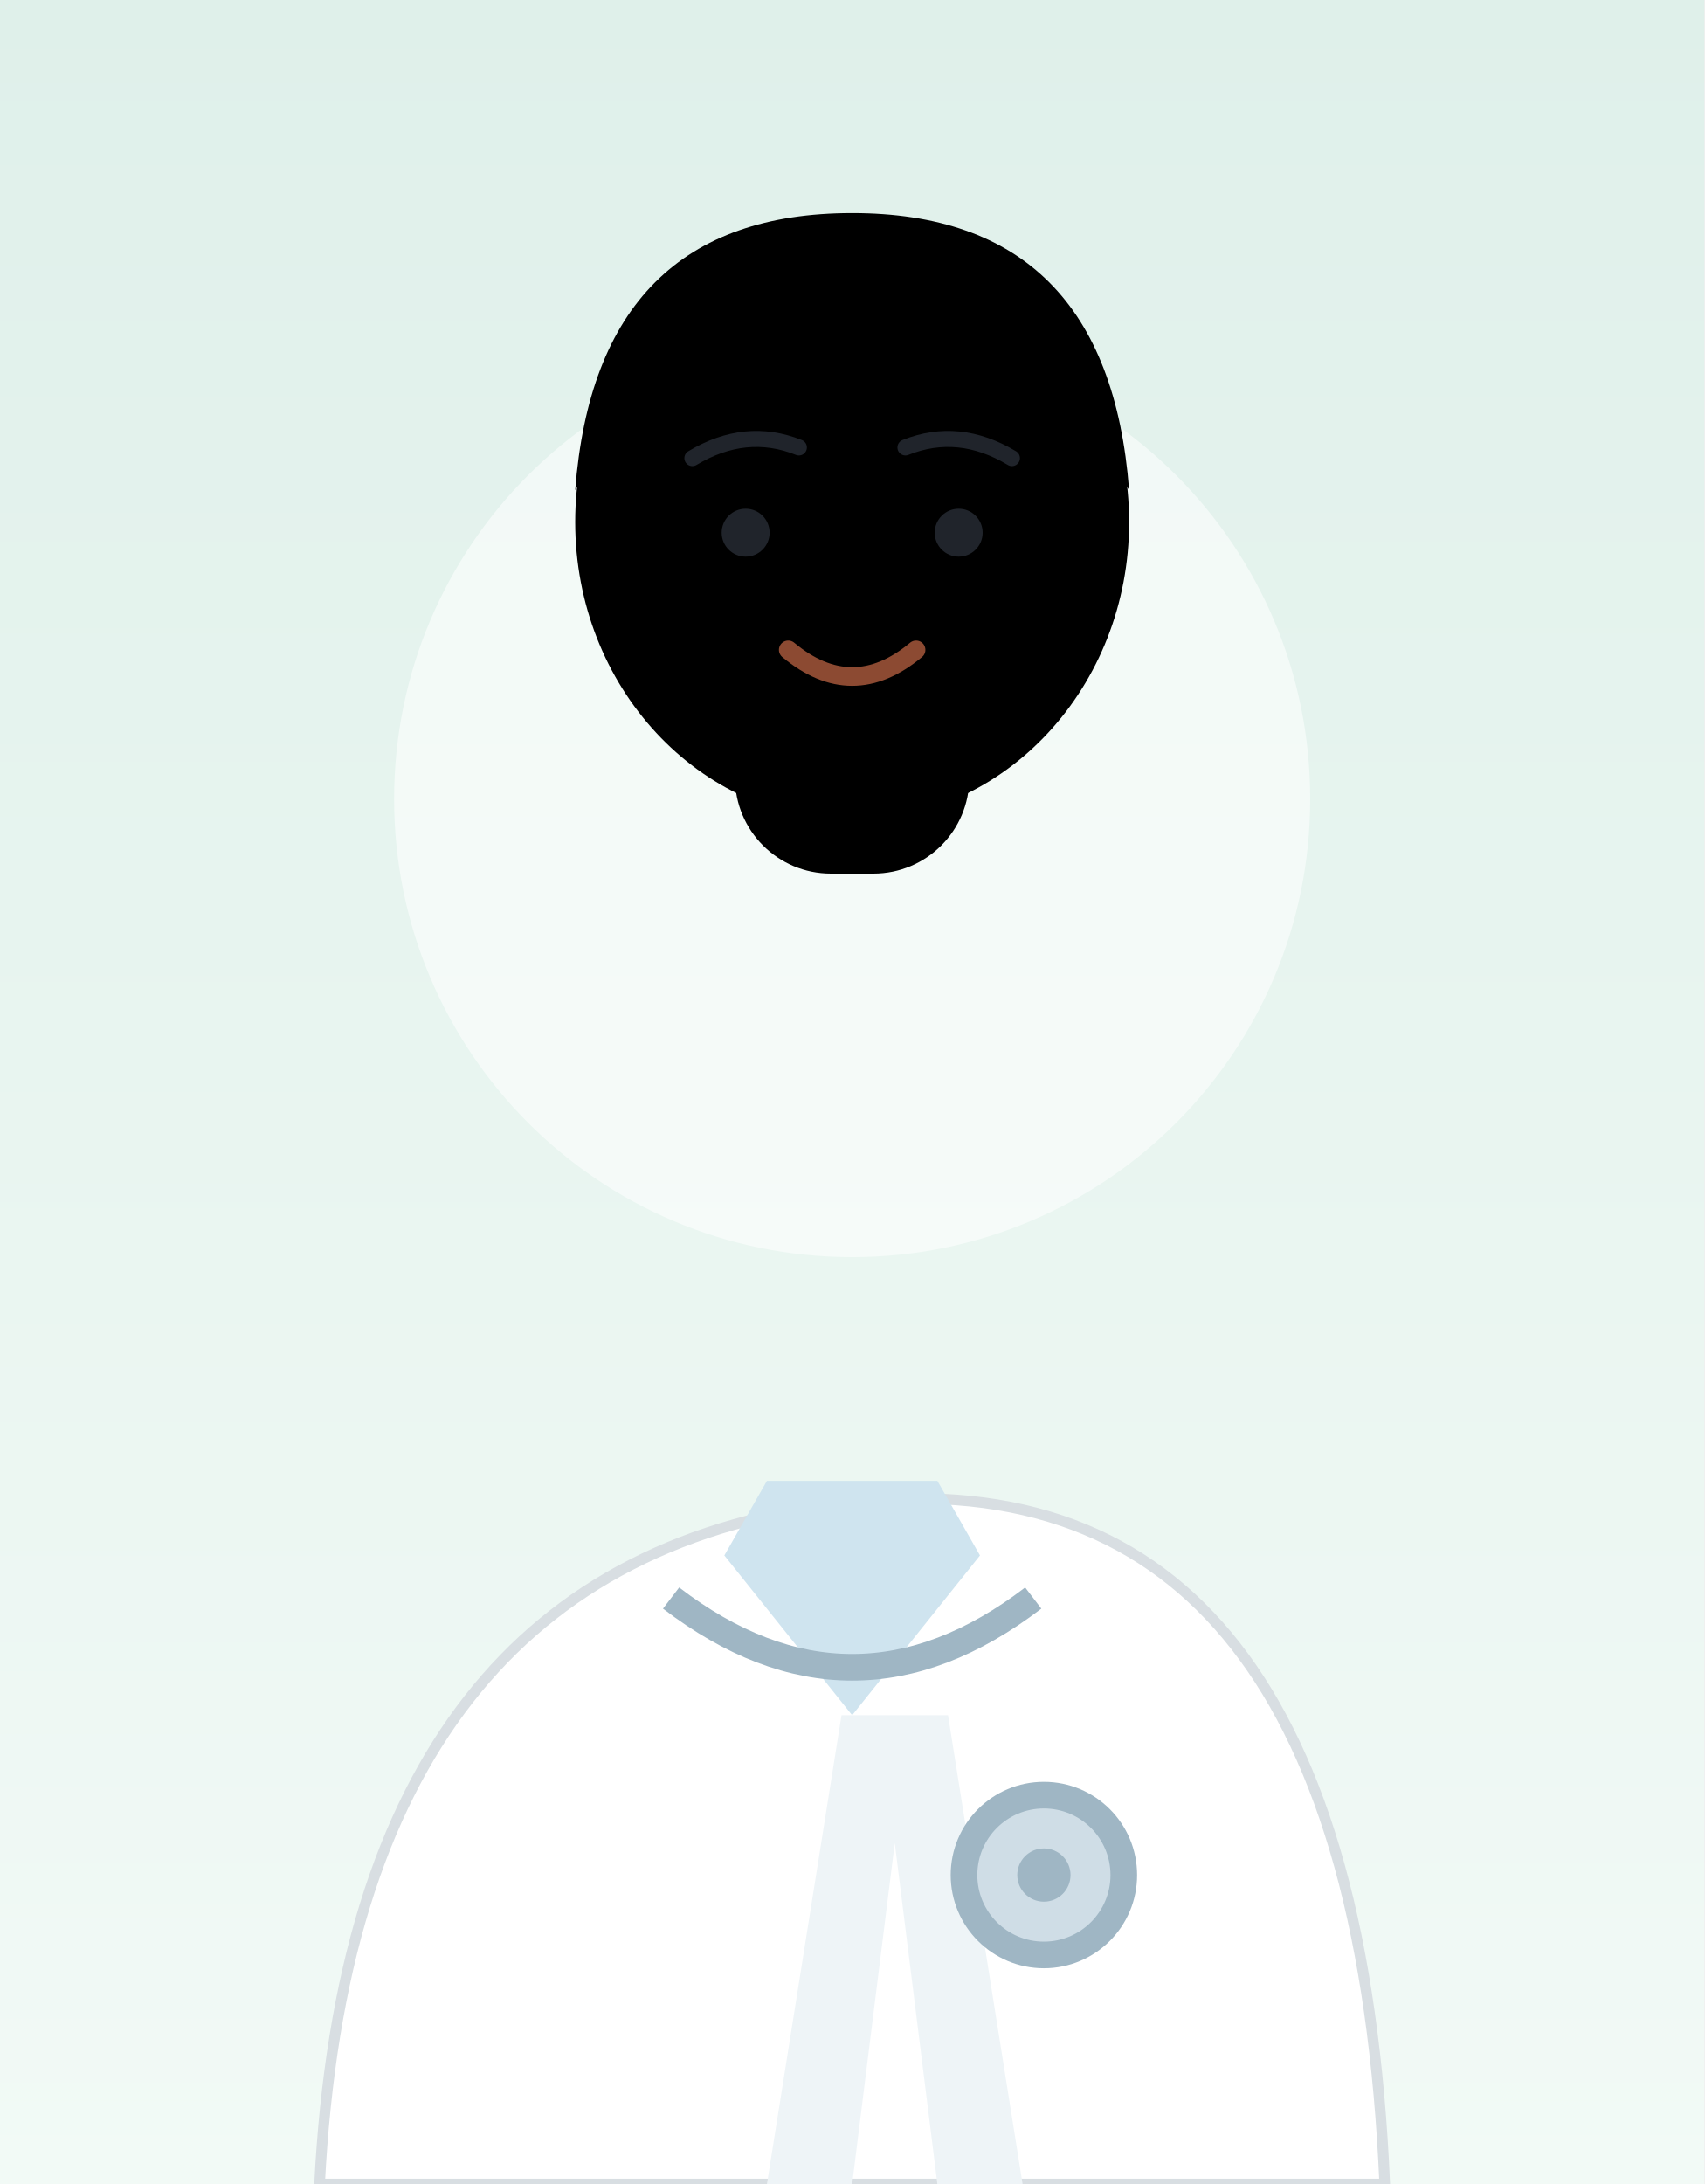
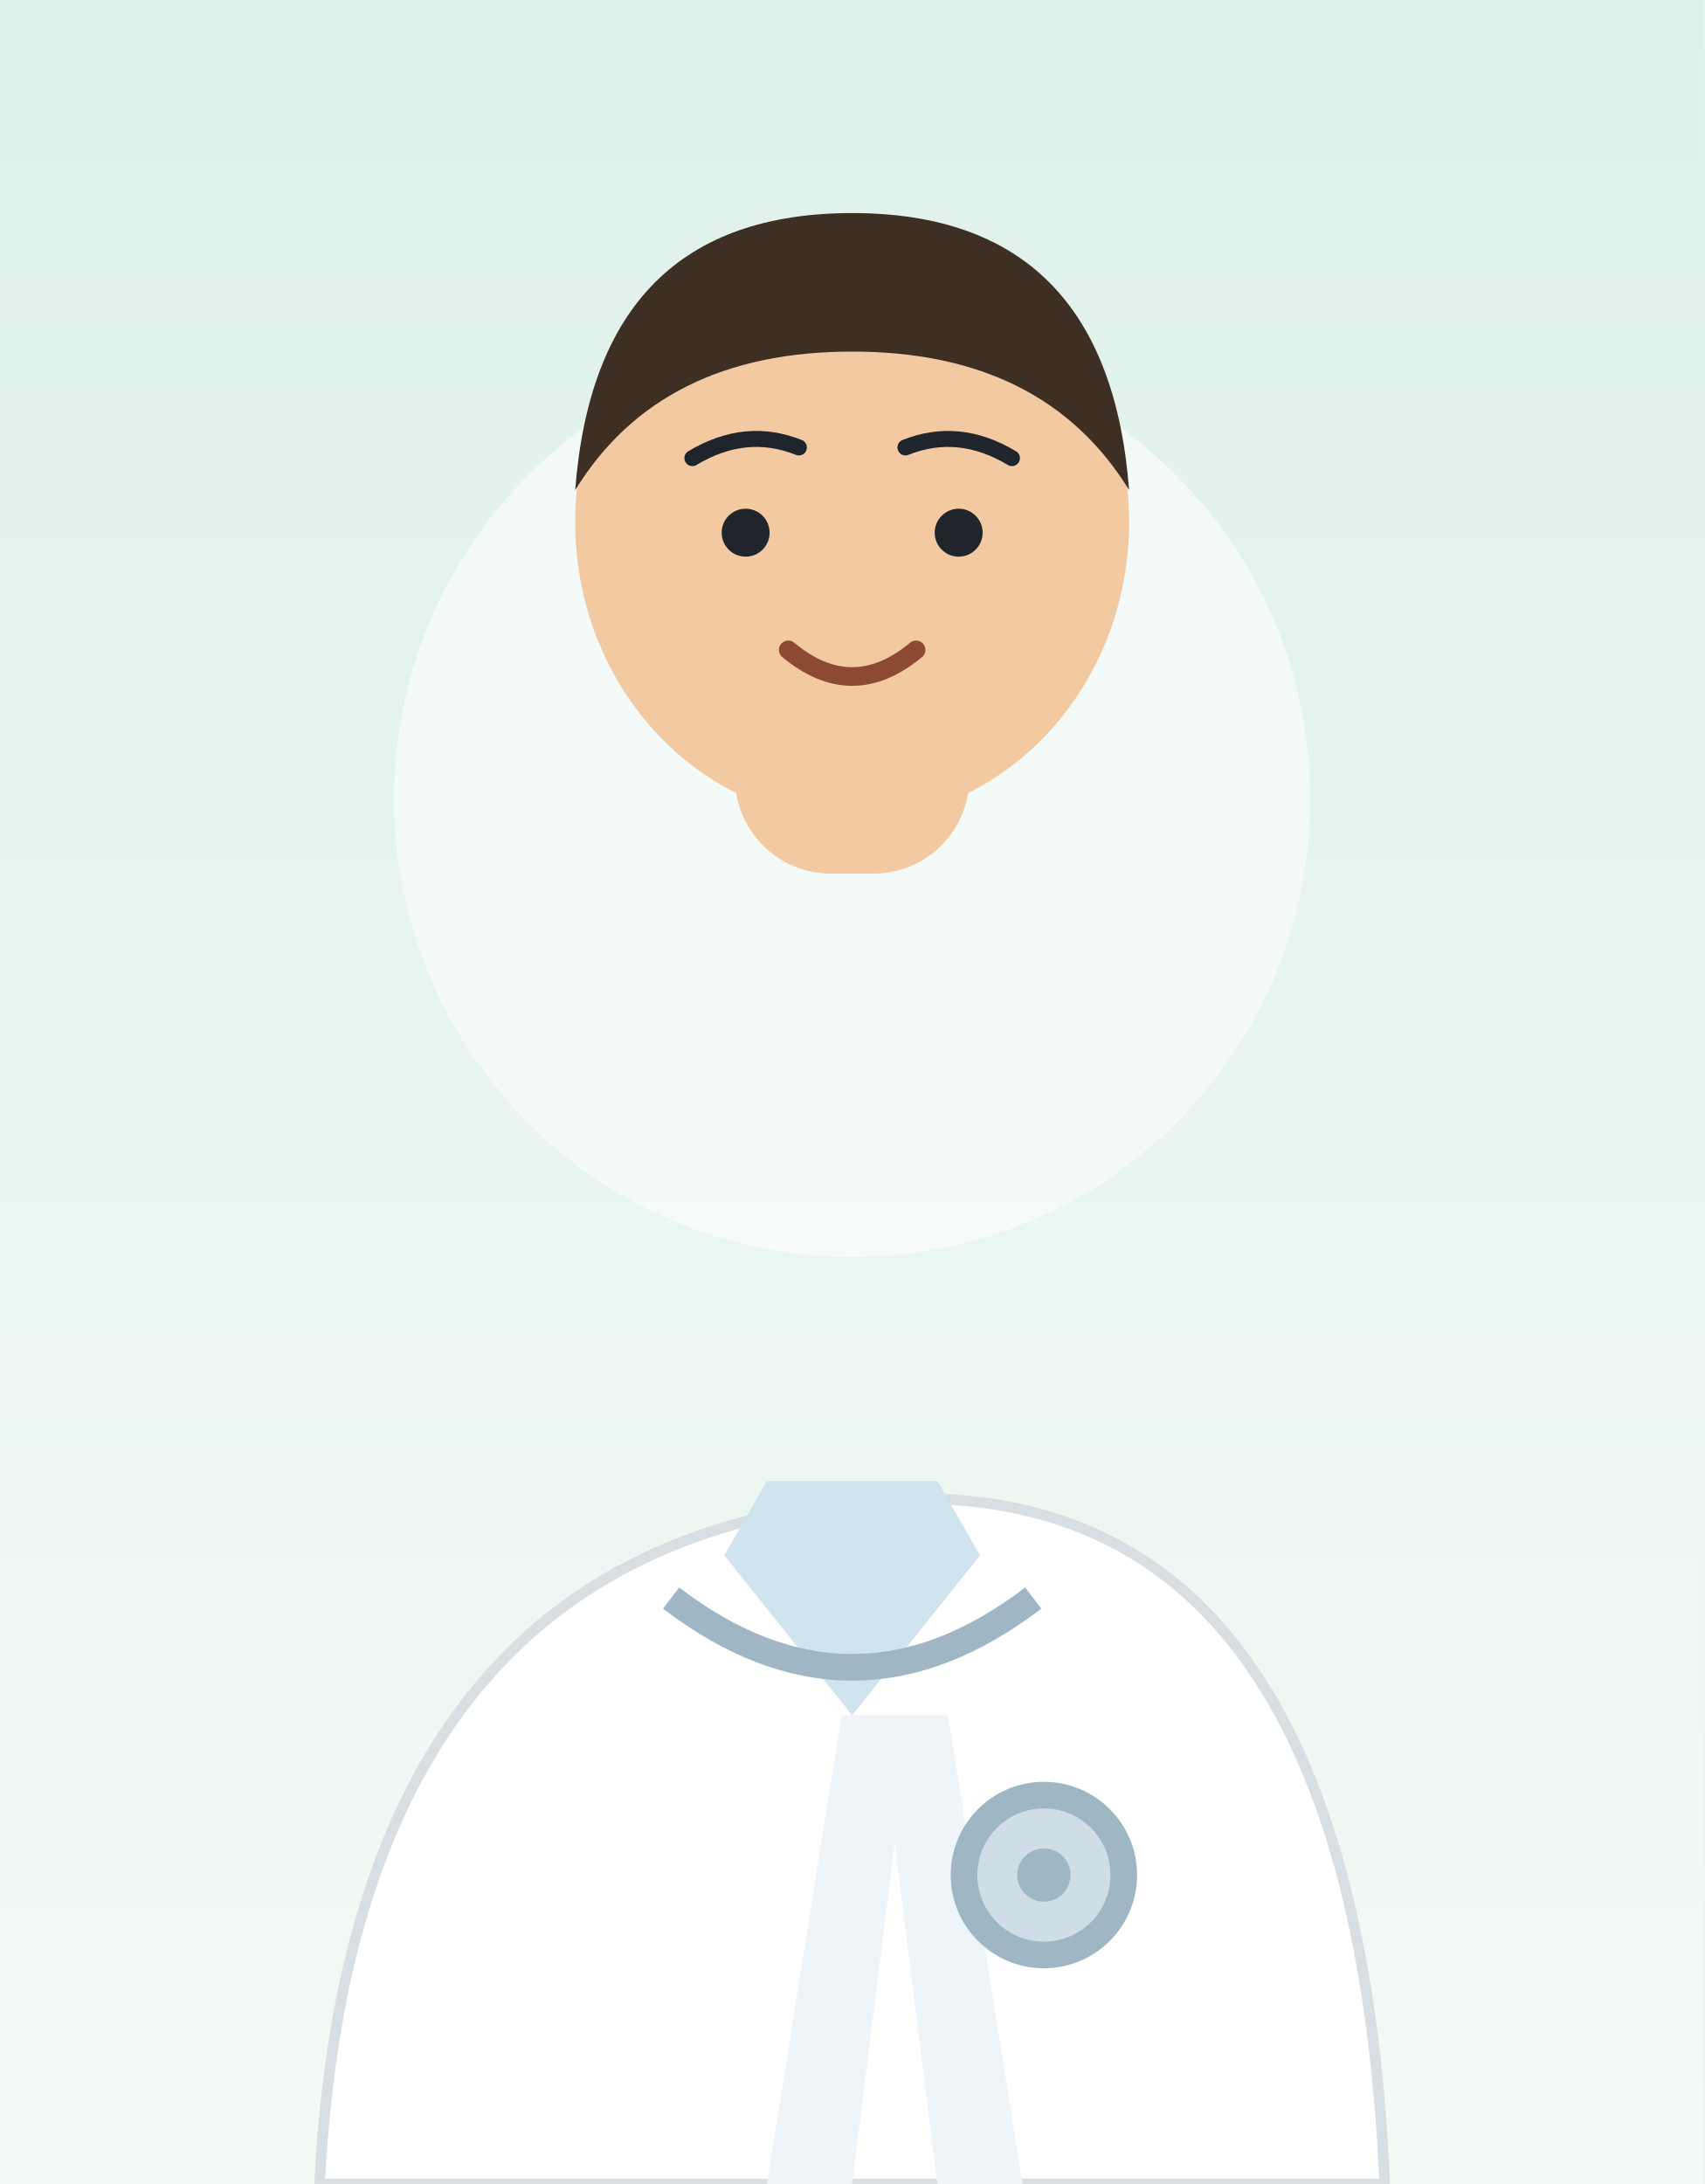
<svg xmlns="http://www.w3.org/2000/svg" viewBox="0 0 320 410" role="img">
  <defs>
    <linearGradient id="bg" x1="0" y1="0" x2="0" y2="1">
      <stop offset="0" stop-color="#dff0ea" />
      <stop offset="1" stop-color="#f2faf6" />
    </linearGradient>
  </defs>
  <rect width="320" height="410" fill="url(#bg)" />
  <circle cx="160" cy="150" r="86" fill="#ffffff" opacity=".55" />
-   <rect x="138" y="118" width="44" height="46" rx="18" fill="undefined" />
-   <ellipse cx="160" cy="98" rx="52" ry="56" fill="undefined" />
-   <path d="M108 92 q4-52 52-52 t52 52 q-16-26-52-26 t-52 26z" fill="undefined" />
+   <rect x="138" y="118" width="44" height="46" rx="18" fill="#f2c9a1" />
+   <ellipse cx="160" cy="98" rx="52" ry="56" fill="#f2c9a1" />
+   <path d="M108 92 q4-52 52-52 t52 52 q-16-26-52-26 t-52 26z" fill="#3d2f23" />
  <circle cx="140" cy="100" r="4.5" fill="#20242b" />
  <circle cx="180" cy="100" r="4.5" fill="#20242b" />
  <path d="M130 86 q10-6 20-2" stroke="#20242b" stroke-width="3" fill="none" stroke-linecap="round" />
  <path d="M170 84 q10-4 20 2" stroke="#20242b" stroke-width="3" fill="none" stroke-linecap="round" />
  <path d="M148 122 q12 10 24 0" stroke="#8c4a32" stroke-width="3.5" fill="none" stroke-linecap="round" />
  <path d="M60 410 q6-118 100-128 t100 128z" fill="#ffffff" stroke="#d8dee2" stroke-width="2" />
  <path d="M136 292 l24 30 l24-30 l-8-14 l-32 0z" fill="#cfe4ef" />
  <path d="M158 322 l-14 88 l16 0 l8-64 l8 64 l16 0 l-14-88z" fill="#eef4f7" />
  <path d="M126 300 q34 26 68 0" stroke="#9fb6c4" stroke-width="5" fill="none" />
  <circle cx="196" cy="352" r="15" fill="#cfdde6" stroke="#9fb6c4" stroke-width="5" />
  <circle cx="196" cy="352" r="5" fill="#9fb6c4" />
</svg>
